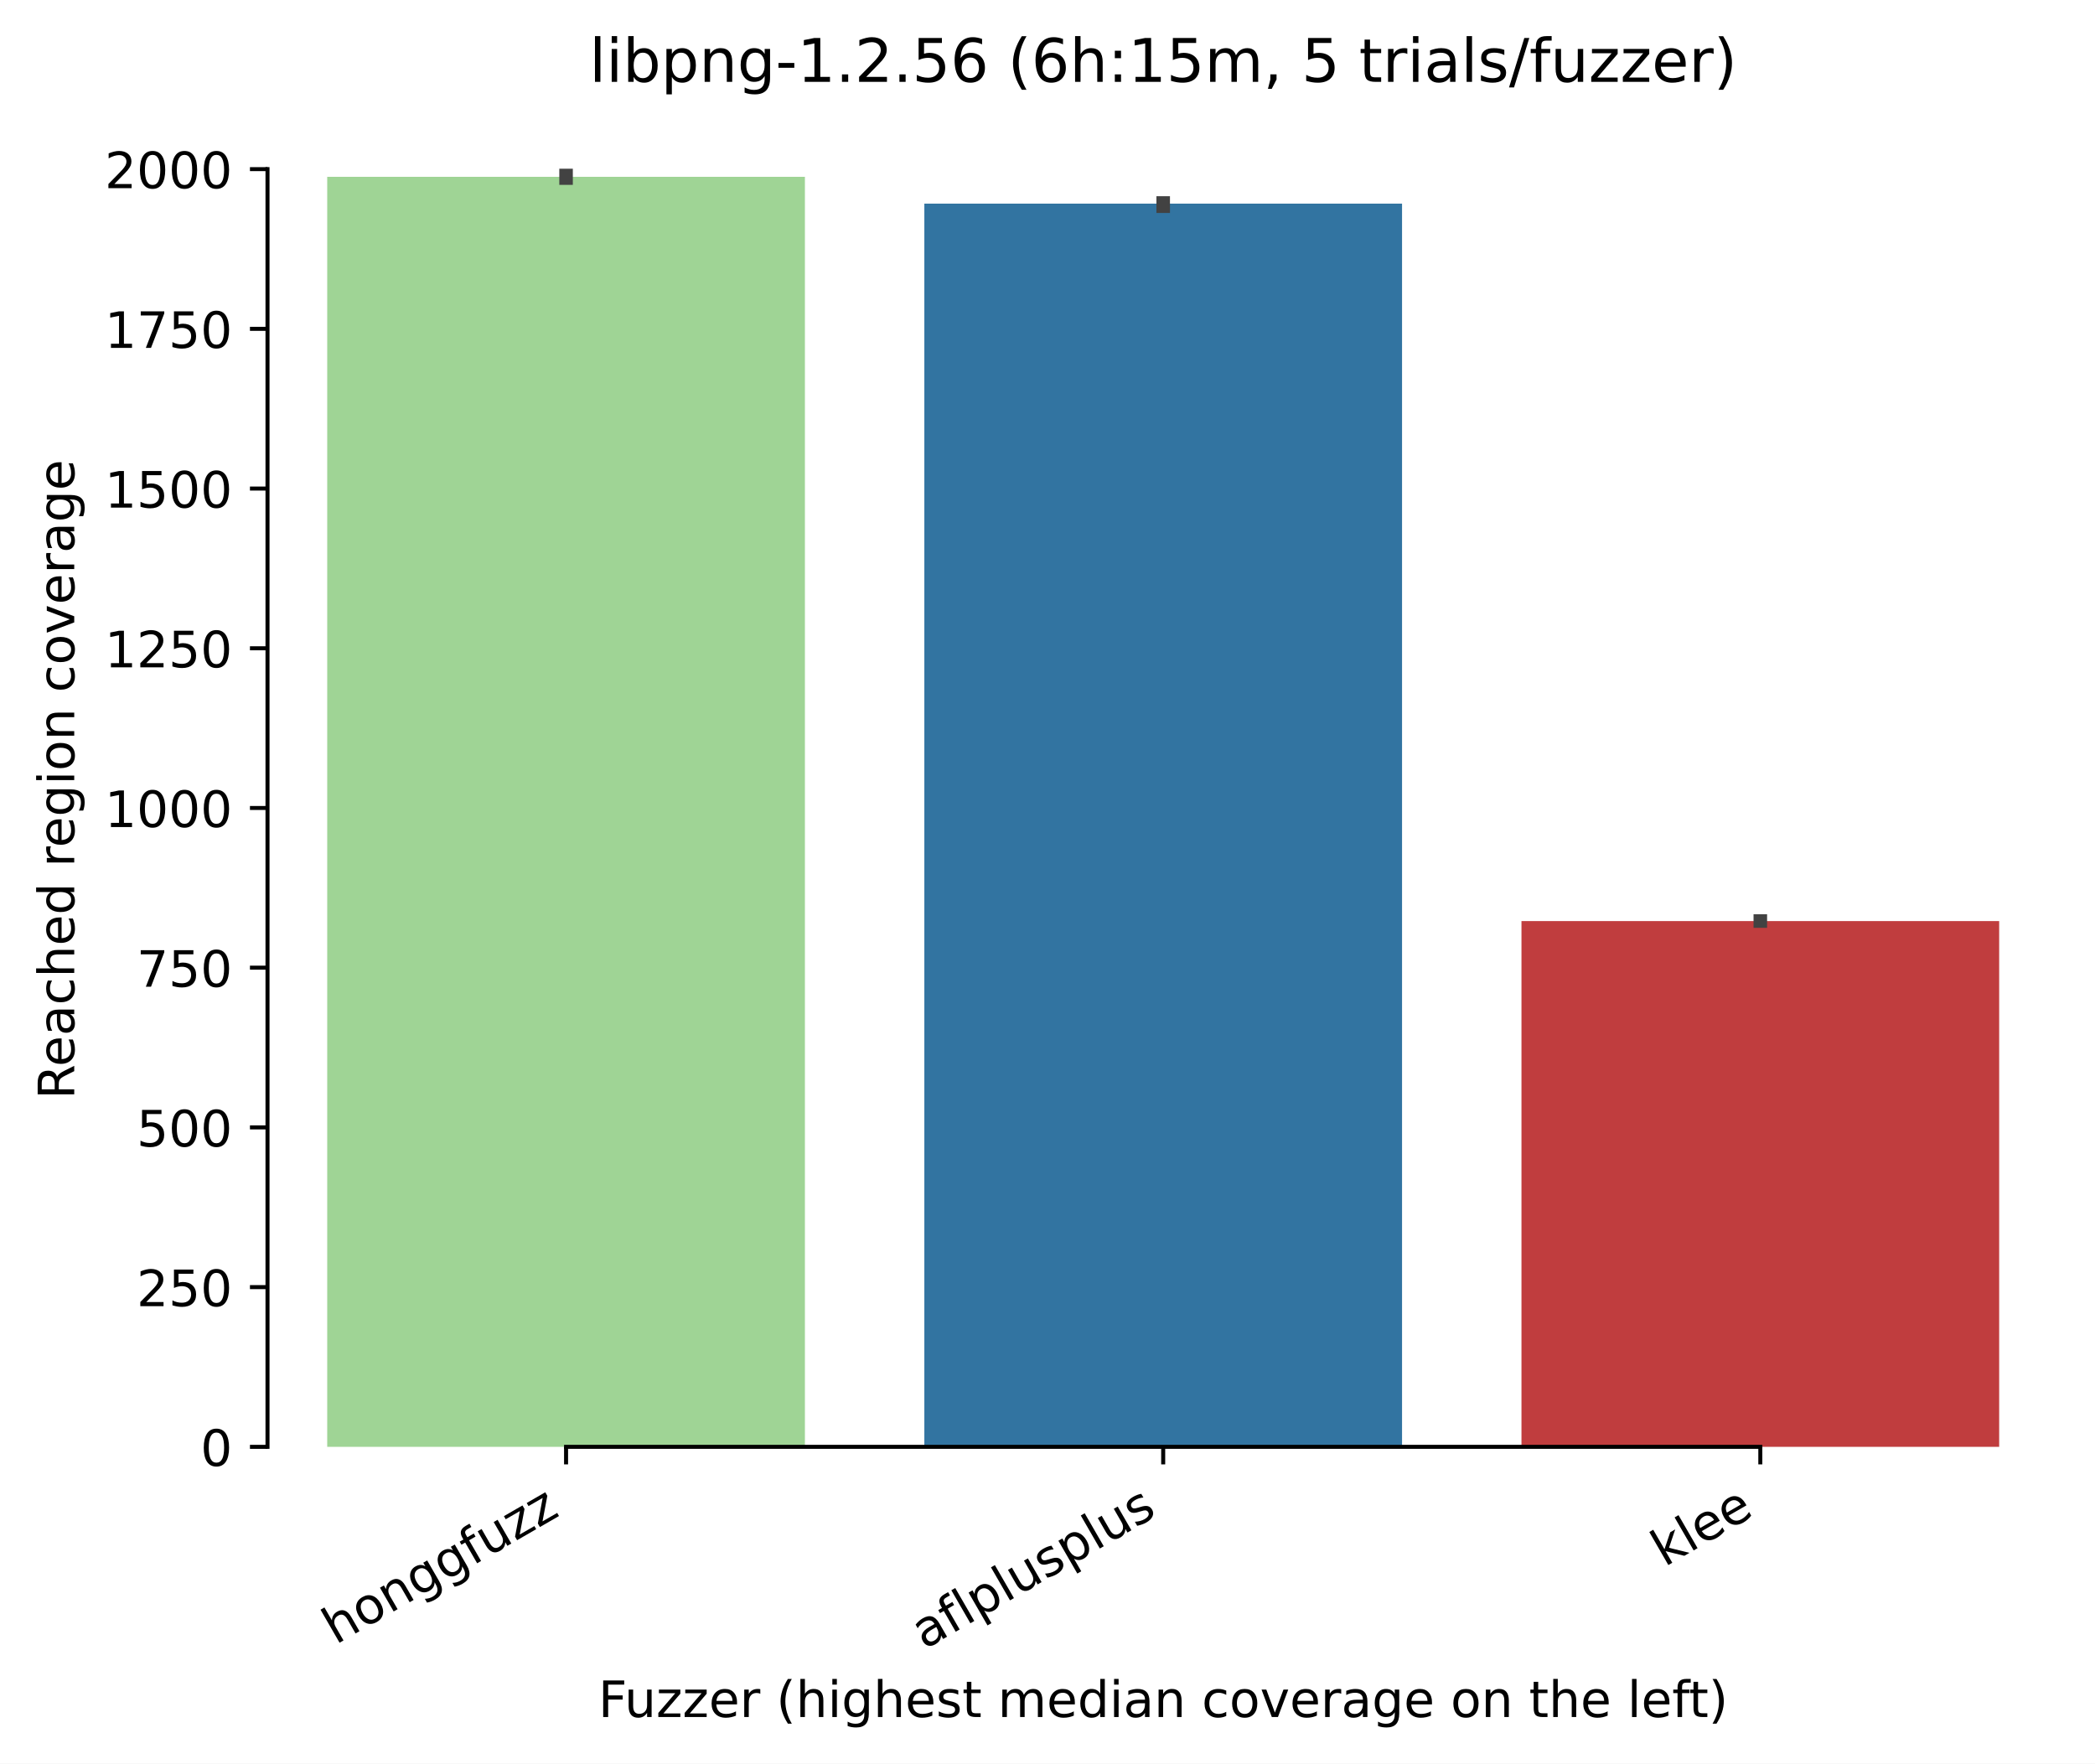
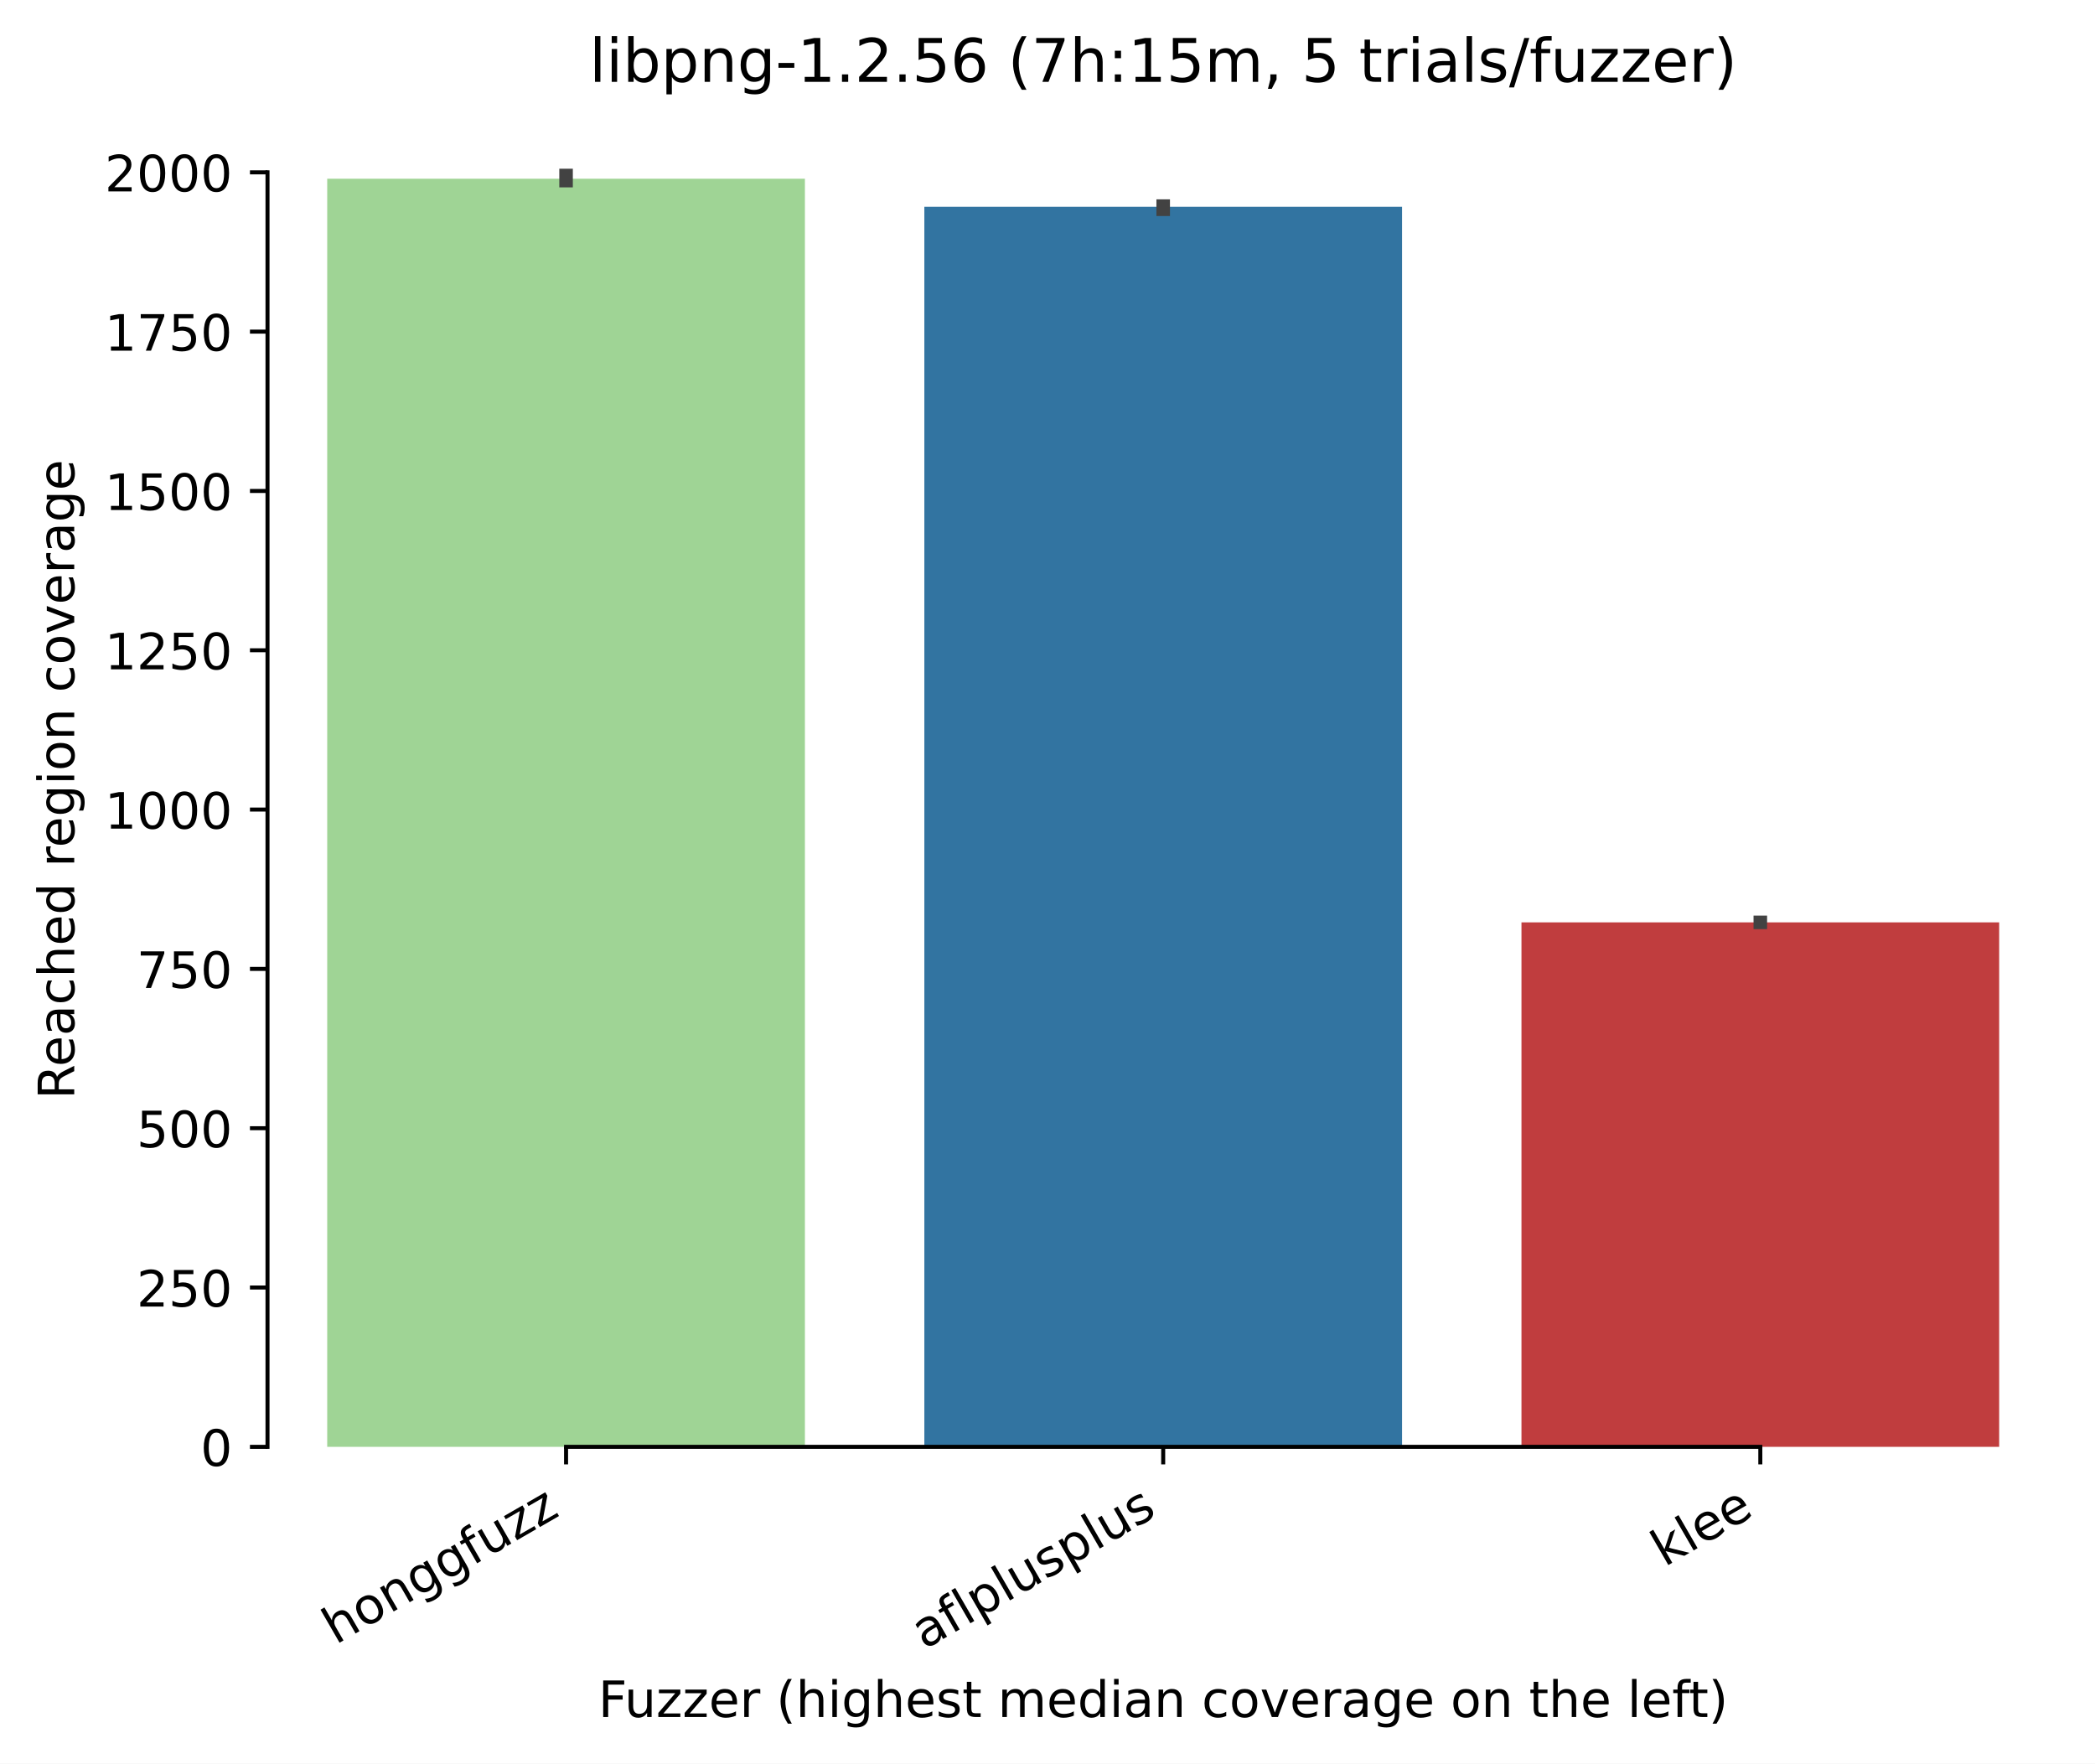
<svg xmlns="http://www.w3.org/2000/svg" xmlns:xlink="http://www.w3.org/1999/xlink" height="351.576pt" version="1.1" viewBox="0 0 417.648 351.576" width="417.648pt">
  <defs>
    <style type="text/css">*{stroke-linecap:butt;stroke-linejoin:round;}</style>
  </defs>
  <g id="figure_1">
    <g id="patch_1">
      <path d="M 0 351.576  L 417.648 351.576  L 417.648 0  L 0 0  z " style="fill:#ffffff;" />
    </g>
    <g id="axes_1">
      <g id="patch_2">
        <path d="M 53.328 288.43  L 410.448 288.43  L 410.448 22.318  L 53.328 22.318  z " style="fill:#ffffff;" />
      </g>
      <g id="patch_3">
-         <path clip-path="url(#p930dd247d9)" d="M 65.232 288.43  L 160.464 288.43  L 160.464 35.245  L 65.232 35.245  z " style="fill:#9fd495;" />
+         <path clip-path="url(#p643290156f)" d="M 65.232 288.43  L 160.464 288.43  L 160.464 35.625  L 65.232 35.625  z " style="fill:#9fd495;" />
      </g>
      <g id="patch_4">
-         <path clip-path="url(#p930dd247d9)" d="M 184.272 288.43  L 279.504 288.43  L 279.504 40.594  L 184.272 40.594  z " style="fill:#3274a1;" />
+         <path clip-path="url(#p643290156f)" d="M 184.272 288.43  L 279.504 288.43  L 279.504 41.215  L 184.272 41.215  z " style="fill:#3274a1;" />
      </g>
      <g id="patch_5">
-         <path clip-path="url(#p930dd247d9)" d="M 303.312 288.43  L 398.544 288.43  L 398.544 183.615  L 303.312 183.615  z " style="fill:#c03d3e;" />
+         <path clip-path="url(#p643290156f)" d="M 303.312 288.43  L 398.544 288.43  L 398.544 183.878  L 303.312 183.878  z " style="fill:#c03d3e;" />
      </g>
      <g id="matplotlib.axis_1">
        <g id="xtick_1">
          <g id="line2d_1">
            <defs>
-               <path d="M 0 0  L 0 3.5  " id="m246305838e" style="stroke:#000000;stroke-width:0.8;" />
+               <path d="M 0 0  L 0 3.5  " id="m3e3dea15a9" style="stroke:#000000;stroke-width:0.8;" />
            </defs>
            <g>
-               <use style="stroke:#000000;stroke-width:0.8;" x="112.848" xlink:href="#m246305838e" y="288.43" />
+               <use style="stroke:#000000;stroke-width:0.8;" x="112.848" xlink:href="#m3e3dea15a9" y="288.43" />
            </g>
          </g>
          <g id="text_1">
            <g transform="translate(66.90892 327.9332)rotate(-30)scale(0.1 -0.1)">
              <defs>
                <path d="M 54.891 33.016  L 54.891 0  L 45.906 0  L 45.906 32.719  Q 45.906 40.484 42.875 44.328  Q 39.844 48.188 33.797 48.188  Q 26.516 48.188 22.312 43.547  Q 18.109 38.922 18.109 30.906  L 18.109 0  L 9.078 0  L 9.078 75.984  L 18.109 75.984  L 18.109 46.188  Q 21.344 51.125 25.703 53.562  Q 30.078 56 35.797 56  Q 45.219 56 50.047 50.172  Q 54.891 44.344 54.891 33.016  z " id="DejaVuSans-104" />
                <path d="M 30.609 48.391  Q 23.391 48.391 19.188 42.75  Q 14.984 37.109 14.984 27.297  Q 14.984 17.484 19.156 11.844  Q 23.344 6.203 30.609 6.203  Q 37.797 6.203 41.984 11.859  Q 46.188 17.531 46.188 27.297  Q 46.188 37.016 41.984 42.703  Q 37.797 48.391 30.609 48.391  z M 30.609 56  Q 42.328 56 49.016 48.375  Q 55.719 40.766 55.719 27.297  Q 55.719 13.875 49.016 6.219  Q 42.328 -1.422 30.609 -1.422  Q 18.844 -1.422 12.172 6.219  Q 5.516 13.875 5.516 27.297  Q 5.516 40.766 12.172 48.375  Q 18.844 56 30.609 56  z " id="DejaVuSans-111" />
                <path d="M 54.891 33.016  L 54.891 0  L 45.906 0  L 45.906 32.719  Q 45.906 40.484 42.875 44.328  Q 39.844 48.188 33.797 48.188  Q 26.516 48.188 22.312 43.547  Q 18.109 38.922 18.109 30.906  L 18.109 0  L 9.078 0  L 9.078 54.688  L 18.109 54.688  L 18.109 46.188  Q 21.344 51.125 25.703 53.562  Q 30.078 56 35.797 56  Q 45.219 56 50.047 50.172  Q 54.891 44.344 54.891 33.016  z " id="DejaVuSans-110" />
                <path d="M 45.406 27.984  Q 45.406 37.75 41.375 43.109  Q 37.359 48.484 30.078 48.484  Q 22.859 48.484 18.828 43.109  Q 14.797 37.75 14.797 27.984  Q 14.797 18.266 18.828 12.891  Q 22.859 7.516 30.078 7.516  Q 37.359 7.516 41.375 12.891  Q 45.406 18.266 45.406 27.984  z M 54.391 6.781  Q 54.391 -7.172 48.188 -13.984  Q 42 -20.797 29.203 -20.797  Q 24.469 -20.797 20.266 -20.094  Q 16.062 -19.391 12.109 -17.922  L 12.109 -9.188  Q 16.062 -11.328 19.922 -12.344  Q 23.781 -13.375 27.781 -13.375  Q 36.625 -13.375 41.016 -8.766  Q 45.406 -4.156 45.406 5.172  L 45.406 9.625  Q 42.625 4.781 38.281 2.391  Q 33.938 0 27.875 0  Q 17.828 0 11.672 7.656  Q 5.516 15.328 5.516 27.984  Q 5.516 40.672 11.672 48.328  Q 17.828 56 27.875 56  Q 33.938 56 38.281 53.609  Q 42.625 51.219 45.406 46.391  L 45.406 54.688  L 54.391 54.688  z " id="DejaVuSans-103" />
                <path d="M 37.109 75.984  L 37.109 68.5  L 28.516 68.5  Q 23.688 68.5 21.797 66.547  Q 19.922 64.594 19.922 59.516  L 19.922 54.688  L 34.719 54.688  L 34.719 47.703  L 19.922 47.703  L 19.922 0  L 10.891 0  L 10.891 47.703  L 2.297 47.703  L 2.297 54.688  L 10.891 54.688  L 10.891 58.5  Q 10.891 67.625 15.141 71.797  Q 19.391 75.984 28.609 75.984  z " id="DejaVuSans-102" />
                <path d="M 8.5 21.578  L 8.5 54.688  L 17.484 54.688  L 17.484 21.922  Q 17.484 14.156 20.5 10.266  Q 23.531 6.391 29.594 6.391  Q 36.859 6.391 41.078 11.031  Q 45.312 15.672 45.312 23.688  L 45.312 54.688  L 54.297 54.688  L 54.297 0  L 45.312 0  L 45.312 8.406  Q 42.047 3.422 37.719 1  Q 33.406 -1.422 27.688 -1.422  Q 18.266 -1.422 13.375 4.438  Q 8.5 10.297 8.5 21.578  z M 31.109 56  z " id="DejaVuSans-117" />
                <path d="M 5.516 54.688  L 48.188 54.688  L 48.188 46.484  L 14.406 7.172  L 48.188 7.172  L 48.188 0  L 4.297 0  L 4.297 8.203  L 38.094 47.516  L 5.516 47.516  z " id="DejaVuSans-122" />
              </defs>
              <use xlink:href="#DejaVuSans-104" />
              <use x="63.379" xlink:href="#DejaVuSans-111" />
              <use x="124.561" xlink:href="#DejaVuSans-110" />
              <use x="187.939" xlink:href="#DejaVuSans-103" />
              <use x="251.416" xlink:href="#DejaVuSans-103" />
              <use x="314.893" xlink:href="#DejaVuSans-102" />
              <use x="350.098" xlink:href="#DejaVuSans-117" />
              <use x="413.477" xlink:href="#DejaVuSans-122" />
              <use x="465.967" xlink:href="#DejaVuSans-122" />
            </g>
          </g>
        </g>
        <g id="xtick_2">
          <g id="line2d_2">
            <g>
-               <use style="stroke:#000000;stroke-width:0.8;" x="231.888" xlink:href="#m246305838e" y="288.43" />
+               <use style="stroke:#000000;stroke-width:0.8;" x="231.888" xlink:href="#m3e3dea15a9" y="288.43" />
            </g>
          </g>
          <g id="text_2">
            <g transform="translate(184.2791 328.8973)rotate(-30)scale(0.1 -0.1)">
              <defs>
                <path d="M 34.281 27.484  Q 23.391 27.484 19.188 25  Q 14.984 22.516 14.984 16.5  Q 14.984 11.719 18.141 8.906  Q 21.297 6.109 26.703 6.109  Q 34.188 6.109 38.703 11.406  Q 43.219 16.703 43.219 25.484  L 43.219 27.484  z M 52.203 31.203  L 52.203 0  L 43.219 0  L 43.219 8.297  Q 40.141 3.328 35.547 0.953  Q 30.953 -1.422 24.312 -1.422  Q 15.922 -1.422 10.953 3.297  Q 6 8.016 6 15.922  Q 6 25.141 12.172 29.828  Q 18.359 34.516 30.609 34.516  L 43.219 34.516  L 43.219 35.406  Q 43.219 41.609 39.141 45  Q 35.062 48.391 27.688 48.391  Q 23 48.391 18.547 47.266  Q 14.109 46.141 10.016 43.891  L 10.016 52.203  Q 14.938 54.109 19.578 55.047  Q 24.219 56 28.609 56  Q 40.484 56 46.344 49.844  Q 52.203 43.703 52.203 31.203  z " id="DejaVuSans-97" />
                <path d="M 9.422 75.984  L 18.406 75.984  L 18.406 0  L 9.422 0  z " id="DejaVuSans-108" />
                <path d="M 18.109 8.203  L 18.109 -20.797  L 9.078 -20.797  L 9.078 54.688  L 18.109 54.688  L 18.109 46.391  Q 20.953 51.266 25.266 53.625  Q 29.594 56 35.594 56  Q 45.562 56 51.781 48.094  Q 58.016 40.188 58.016 27.297  Q 58.016 14.406 51.781 6.484  Q 45.562 -1.422 35.594 -1.422  Q 29.594 -1.422 25.266 0.953  Q 20.953 3.328 18.109 8.203  z M 48.688 27.297  Q 48.688 37.203 44.609 42.844  Q 40.531 48.484 33.406 48.484  Q 26.266 48.484 22.188 42.844  Q 18.109 37.203 18.109 27.297  Q 18.109 17.391 22.188 11.75  Q 26.266 6.109 33.406 6.109  Q 40.531 6.109 44.609 11.75  Q 48.688 17.391 48.688 27.297  z " id="DejaVuSans-112" />
                <path d="M 44.281 53.078  L 44.281 44.578  Q 40.484 46.531 36.375 47.5  Q 32.281 48.484 27.875 48.484  Q 21.188 48.484 17.844 46.438  Q 14.5 44.391 14.5 40.281  Q 14.5 37.156 16.891 35.375  Q 19.281 33.594 26.516 31.984  L 29.594 31.297  Q 39.156 29.25 43.188 25.516  Q 47.219 21.781 47.219 15.094  Q 47.219 7.469 41.188 3.016  Q 35.156 -1.422 24.609 -1.422  Q 20.219 -1.422 15.453 -0.562  Q 10.688 0.297 5.422 2  L 5.422 11.281  Q 10.406 8.688 15.234 7.391  Q 20.062 6.109 24.812 6.109  Q 31.156 6.109 34.562 8.281  Q 37.984 10.453 37.984 14.406  Q 37.984 18.062 35.516 20.016  Q 33.062 21.969 24.703 23.781  L 21.578 24.516  Q 13.234 26.266 9.516 29.906  Q 5.812 33.547 5.812 39.891  Q 5.812 47.609 11.281 51.797  Q 16.75 56 26.812 56  Q 31.781 56 36.172 55.266  Q 40.578 54.547 44.281 53.078  z " id="DejaVuSans-115" />
              </defs>
              <use xlink:href="#DejaVuSans-97" />
              <use x="61.279" xlink:href="#DejaVuSans-102" />
              <use x="96.484" xlink:href="#DejaVuSans-108" />
              <use x="124.268" xlink:href="#DejaVuSans-112" />
              <use x="187.744" xlink:href="#DejaVuSans-108" />
              <use x="215.527" xlink:href="#DejaVuSans-117" />
              <use x="278.906" xlink:href="#DejaVuSans-115" />
              <use x="331.006" xlink:href="#DejaVuSans-112" />
              <use x="394.482" xlink:href="#DejaVuSans-108" />
              <use x="422.266" xlink:href="#DejaVuSans-117" />
              <use x="485.645" xlink:href="#DejaVuSans-115" />
            </g>
          </g>
        </g>
        <g id="xtick_3">
          <g id="line2d_3">
            <g>
-               <use style="stroke:#000000;stroke-width:0.8;" x="350.928" xlink:href="#m246305838e" y="288.43" />
+               <use style="stroke:#000000;stroke-width:0.8;" x="350.928" xlink:href="#m3e3dea15a9" y="288.43" />
            </g>
          </g>
          <g id="text_3">
            <g transform="translate(331.81 312.4481)rotate(-30)scale(0.1 -0.1)">
              <defs>
                <path d="M 9.078 75.984  L 18.109 75.984  L 18.109 31.109  L 44.922 54.688  L 56.391 54.688  L 27.391 29.109  L 57.625 0  L 45.906 0  L 18.109 26.703  L 18.109 0  L 9.078 0  z " id="DejaVuSans-107" />
                <path d="M 56.203 29.594  L 56.203 25.203  L 14.891 25.203  Q 15.484 15.922 20.484 11.062  Q 25.484 6.203 34.422 6.203  Q 39.594 6.203 44.453 7.469  Q 49.312 8.734 54.109 11.281  L 54.109 2.781  Q 49.266 0.734 44.188 -0.344  Q 39.109 -1.422 33.891 -1.422  Q 20.797 -1.422 13.156 6.188  Q 5.516 13.812 5.516 26.812  Q 5.516 40.234 12.766 48.109  Q 20.016 56 32.328 56  Q 43.359 56 49.781 48.891  Q 56.203 41.797 56.203 29.594  z M 47.219 32.234  Q 47.125 39.594 43.094 43.984  Q 39.062 48.391 32.422 48.391  Q 24.906 48.391 20.391 44.141  Q 15.875 39.891 15.188 32.172  z " id="DejaVuSans-101" />
              </defs>
              <use xlink:href="#DejaVuSans-107" />
              <use x="57.91" xlink:href="#DejaVuSans-108" />
              <use x="85.693" xlink:href="#DejaVuSans-101" />
              <use x="147.217" xlink:href="#DejaVuSans-101" />
            </g>
          </g>
        </g>
        <g id="text_4">
          <g transform="translate(119.2702 342.2968)scale(0.1 -0.1)">
            <defs>
              <path d="M 9.812 72.906  L 51.703 72.906  L 51.703 64.594  L 19.672 64.594  L 19.672 43.109  L 48.578 43.109  L 48.578 34.812  L 19.672 34.812  L 19.672 0  L 9.812 0  z " id="DejaVuSans-70" />
              <path d="M 41.109 46.297  Q 39.594 47.172 37.812 47.578  Q 36.031 48 33.891 48  Q 26.266 48 22.188 43.047  Q 18.109 38.094 18.109 28.812  L 18.109 0  L 9.078 0  L 9.078 54.688  L 18.109 54.688  L 18.109 46.188  Q 20.953 51.172 25.484 53.578  Q 30.031 56 36.531 56  Q 37.453 56 38.578 55.875  Q 39.703 55.766 41.062 55.516  z " id="DejaVuSans-114" />
              <path id="DejaVuSans-32" />
              <path d="M 31 75.875  Q 24.469 64.656 21.281 53.656  Q 18.109 42.672 18.109 31.391  Q 18.109 20.125 21.312 9.062  Q 24.516 -2 31 -13.188  L 23.188 -13.188  Q 15.875 -1.703 12.234 9.375  Q 8.594 20.453 8.594 31.391  Q 8.594 42.281 12.203 53.312  Q 15.828 64.359 23.188 75.875  z " id="DejaVuSans-40" />
              <path d="M 9.422 54.688  L 18.406 54.688  L 18.406 0  L 9.422 0  z M 9.422 75.984  L 18.406 75.984  L 18.406 64.594  L 9.422 64.594  z " id="DejaVuSans-105" />
              <path d="M 18.312 70.219  L 18.312 54.688  L 36.812 54.688  L 36.812 47.703  L 18.312 47.703  L 18.312 18.016  Q 18.312 11.328 20.141 9.422  Q 21.969 7.516 27.594 7.516  L 36.812 7.516  L 36.812 0  L 27.594 0  Q 17.188 0 13.234 3.875  Q 9.281 7.766 9.281 18.016  L 9.281 47.703  L 2.688 47.703  L 2.688 54.688  L 9.281 54.688  L 9.281 70.219  z " id="DejaVuSans-116" />
              <path d="M 52 44.188  Q 55.375 50.25 60.062 53.125  Q 64.75 56 71.094 56  Q 79.641 56 84.281 50.016  Q 88.922 44.047 88.922 33.016  L 88.922 0  L 79.891 0  L 79.891 32.719  Q 79.891 40.578 77.094 44.375  Q 74.312 48.188 68.609 48.188  Q 61.625 48.188 57.562 43.547  Q 53.516 38.922 53.516 30.906  L 53.516 0  L 44.484 0  L 44.484 32.719  Q 44.484 40.625 41.703 44.406  Q 38.922 48.188 33.109 48.188  Q 26.219 48.188 22.156 43.531  Q 18.109 38.875 18.109 30.906  L 18.109 0  L 9.078 0  L 9.078 54.688  L 18.109 54.688  L 18.109 46.188  Q 21.188 51.219 25.484 53.609  Q 29.781 56 35.688 56  Q 41.656 56 45.828 52.969  Q 50 49.953 52 44.188  z " id="DejaVuSans-109" />
              <path d="M 45.406 46.391  L 45.406 75.984  L 54.391 75.984  L 54.391 0  L 45.406 0  L 45.406 8.203  Q 42.578 3.328 38.25 0.953  Q 33.938 -1.422 27.875 -1.422  Q 17.969 -1.422 11.734 6.484  Q 5.516 14.406 5.516 27.297  Q 5.516 40.188 11.734 48.094  Q 17.969 56 27.875 56  Q 33.938 56 38.25 53.625  Q 42.578 51.266 45.406 46.391  z M 14.797 27.297  Q 14.797 17.391 18.875 11.75  Q 22.953 6.109 30.078 6.109  Q 37.203 6.109 41.297 11.75  Q 45.406 17.391 45.406 27.297  Q 45.406 37.203 41.297 42.844  Q 37.203 48.484 30.078 48.484  Q 22.953 48.484 18.875 42.844  Q 14.797 37.203 14.797 27.297  z " id="DejaVuSans-100" />
              <path d="M 48.781 52.594  L 48.781 44.188  Q 44.969 46.297 41.141 47.344  Q 37.312 48.391 33.406 48.391  Q 24.656 48.391 19.812 42.844  Q 14.984 37.312 14.984 27.297  Q 14.984 17.281 19.812 11.734  Q 24.656 6.203 33.406 6.203  Q 37.312 6.203 41.141 7.25  Q 44.969 8.297 48.781 10.406  L 48.781 2.094  Q 45.016 0.344 40.984 -0.531  Q 36.969 -1.422 32.422 -1.422  Q 20.062 -1.422 12.781 6.344  Q 5.516 14.109 5.516 27.297  Q 5.516 40.672 12.859 48.328  Q 20.219 56 33.016 56  Q 37.156 56 41.109 55.141  Q 45.062 54.297 48.781 52.594  z " id="DejaVuSans-99" />
              <path d="M 2.984 54.688  L 12.5 54.688  L 29.594 8.797  L 46.688 54.688  L 56.203 54.688  L 35.688 0  L 23.484 0  z " id="DejaVuSans-118" />
              <path d="M 8.016 75.875  L 15.828 75.875  Q 23.141 64.359 26.781 53.312  Q 30.422 42.281 30.422 31.391  Q 30.422 20.453 26.781 9.375  Q 23.141 -1.703 15.828 -13.188  L 8.016 -13.188  Q 14.5 -2 17.703 9.062  Q 20.906 20.125 20.906 31.391  Q 20.906 42.672 17.703 53.656  Q 14.5 64.656 8.016 75.875  z " id="DejaVuSans-41" />
            </defs>
            <use xlink:href="#DejaVuSans-70" />
            <use x="52.02" xlink:href="#DejaVuSans-117" />
            <use x="115.398" xlink:href="#DejaVuSans-122" />
            <use x="167.889" xlink:href="#DejaVuSans-122" />
            <use x="220.379" xlink:href="#DejaVuSans-101" />
            <use x="281.902" xlink:href="#DejaVuSans-114" />
            <use x="323.016" xlink:href="#DejaVuSans-32" />
            <use x="354.803" xlink:href="#DejaVuSans-40" />
            <use x="393.816" xlink:href="#DejaVuSans-104" />
            <use x="457.195" xlink:href="#DejaVuSans-105" />
            <use x="484.979" xlink:href="#DejaVuSans-103" />
            <use x="548.455" xlink:href="#DejaVuSans-104" />
            <use x="611.834" xlink:href="#DejaVuSans-101" />
            <use x="673.357" xlink:href="#DejaVuSans-115" />
            <use x="725.457" xlink:href="#DejaVuSans-116" />
            <use x="764.666" xlink:href="#DejaVuSans-32" />
            <use x="796.453" xlink:href="#DejaVuSans-109" />
            <use x="893.865" xlink:href="#DejaVuSans-101" />
            <use x="955.389" xlink:href="#DejaVuSans-100" />
            <use x="1018.865" xlink:href="#DejaVuSans-105" />
            <use x="1046.648" xlink:href="#DejaVuSans-97" />
            <use x="1107.928" xlink:href="#DejaVuSans-110" />
            <use x="1171.307" xlink:href="#DejaVuSans-32" />
            <use x="1203.094" xlink:href="#DejaVuSans-99" />
            <use x="1258.074" xlink:href="#DejaVuSans-111" />
            <use x="1319.256" xlink:href="#DejaVuSans-118" />
            <use x="1378.436" xlink:href="#DejaVuSans-101" />
            <use x="1439.959" xlink:href="#DejaVuSans-114" />
            <use x="1481.072" xlink:href="#DejaVuSans-97" />
            <use x="1542.352" xlink:href="#DejaVuSans-103" />
            <use x="1605.828" xlink:href="#DejaVuSans-101" />
            <use x="1667.352" xlink:href="#DejaVuSans-32" />
            <use x="1699.139" xlink:href="#DejaVuSans-111" />
            <use x="1760.32" xlink:href="#DejaVuSans-110" />
            <use x="1823.699" xlink:href="#DejaVuSans-32" />
            <use x="1855.486" xlink:href="#DejaVuSans-116" />
            <use x="1894.695" xlink:href="#DejaVuSans-104" />
            <use x="1958.074" xlink:href="#DejaVuSans-101" />
            <use x="2019.598" xlink:href="#DejaVuSans-32" />
            <use x="2051.385" xlink:href="#DejaVuSans-108" />
            <use x="2079.168" xlink:href="#DejaVuSans-101" />
            <use x="2140.691" xlink:href="#DejaVuSans-102" />
            <use x="2174.146" xlink:href="#DejaVuSans-116" />
            <use x="2213.355" xlink:href="#DejaVuSans-41" />
          </g>
        </g>
      </g>
      <g id="matplotlib.axis_2">
        <g id="ytick_1">
          <g id="line2d_4">
            <defs>
-               <path d="M 0 0  L -3.5 0  " id="m5f68536d81" style="stroke:#000000;stroke-width:0.8;" />
+               <path d="M 0 0  L -3.5 0  " id="mde27f203d8" style="stroke:#000000;stroke-width:0.8;" />
            </defs>
            <g>
-               <use style="stroke:#000000;stroke-width:0.8;" x="53.328" xlink:href="#m5f68536d81" y="288.43" />
+               <use style="stroke:#000000;stroke-width:0.8;" x="53.328" xlink:href="#mde27f203d8" y="288.43" />
            </g>
          </g>
          <g id="text_5">
            <g transform="translate(39.96563 292.2293)scale(0.1 -0.1)">
              <defs>
                <path d="M 31.781 66.406  Q 24.172 66.406 20.328 58.906  Q 16.5 51.422 16.5 36.375  Q 16.5 21.391 20.328 13.891  Q 24.172 6.391 31.781 6.391  Q 39.453 6.391 43.281 13.891  Q 47.125 21.391 47.125 36.375  Q 47.125 51.422 43.281 58.906  Q 39.453 66.406 31.781 66.406  z M 31.781 74.219  Q 44.047 74.219 50.516 64.516  Q 56.984 54.828 56.984 36.375  Q 56.984 17.969 50.516 8.266  Q 44.047 -1.422 31.781 -1.422  Q 19.531 -1.422 13.062 8.266  Q 6.594 17.969 6.594 36.375  Q 6.594 54.828 13.062 64.516  Q 19.531 74.219 31.781 74.219  z " id="DejaVuSans-48" />
              </defs>
              <use xlink:href="#DejaVuSans-48" />
            </g>
          </g>
        </g>
        <g id="ytick_2">
          <g id="line2d_5">
            <g>
-               <use style="stroke:#000000;stroke-width:0.8;" x="53.328" xlink:href="#m5f68536d81" y="256.591" />
+               <use style="stroke:#000000;stroke-width:0.8;" x="53.328" xlink:href="#mde27f203d8" y="256.671" />
            </g>
          </g>
          <g id="text_6">
-             <g transform="translate(27.24063 260.3901)scale(0.1 -0.1)">
+             <g transform="translate(27.24063 260.4699)scale(0.1 -0.1)">
              <defs>
                <path d="M 19.188 8.297  L 53.609 8.297  L 53.609 0  L 7.328 0  L 7.328 8.297  Q 12.938 14.109 22.625 23.891  Q 32.328 33.688 34.812 36.531  Q 39.547 41.844 41.422 45.531  Q 43.312 49.219 43.312 52.781  Q 43.312 58.594 39.234 62.25  Q 35.156 65.922 28.609 65.922  Q 23.969 65.922 18.812 64.312  Q 13.672 62.703 7.812 59.422  L 7.812 69.391  Q 13.766 71.781 18.938 73  Q 24.125 74.219 28.422 74.219  Q 39.75 74.219 46.484 68.547  Q 53.219 62.891 53.219 53.422  Q 53.219 48.922 51.531 44.891  Q 49.859 40.875 45.406 35.406  Q 44.188 33.984 37.641 27.219  Q 31.109 20.453 19.188 8.297  z " id="DejaVuSans-50" />
                <path d="M 10.797 72.906  L 49.516 72.906  L 49.516 64.594  L 19.828 64.594  L 19.828 46.734  Q 21.969 47.469 24.109 47.828  Q 26.266 48.188 28.422 48.188  Q 40.625 48.188 47.75 41.5  Q 54.891 34.812 54.891 23.391  Q 54.891 11.625 47.562 5.094  Q 40.234 -1.422 26.906 -1.422  Q 22.312 -1.422 17.547 -0.641  Q 12.797 0.141 7.719 1.703  L 7.719 11.625  Q 12.109 9.234 16.797 8.062  Q 21.484 6.891 26.703 6.891  Q 35.156 6.891 40.078 11.328  Q 45.016 15.766 45.016 23.391  Q 45.016 31 40.078 35.438  Q 35.156 39.891 26.703 39.891  Q 22.75 39.891 18.812 39.016  Q 14.891 38.141 10.797 36.281  z " id="DejaVuSans-53" />
              </defs>
              <use xlink:href="#DejaVuSans-50" />
              <use x="63.623" xlink:href="#DejaVuSans-53" />
              <use x="127.246" xlink:href="#DejaVuSans-48" />
            </g>
          </g>
        </g>
        <g id="ytick_3">
          <g id="line2d_6">
            <g>
-               <use style="stroke:#000000;stroke-width:0.8;" x="53.328" xlink:href="#m5f68536d81" y="224.752" />
+               <use style="stroke:#000000;stroke-width:0.8;" x="53.328" xlink:href="#mde27f203d8" y="224.911" />
            </g>
          </g>
          <g id="text_7">
-             <g transform="translate(27.24063 228.551)scale(0.1 -0.1)">
+             <g transform="translate(27.24063 228.7105)scale(0.1 -0.1)">
              <use xlink:href="#DejaVuSans-53" />
              <use x="63.623" xlink:href="#DejaVuSans-48" />
              <use x="127.246" xlink:href="#DejaVuSans-48" />
            </g>
          </g>
        </g>
        <g id="ytick_4">
          <g id="line2d_7">
            <g>
-               <use style="stroke:#000000;stroke-width:0.8;" x="53.328" xlink:href="#m5f68536d81" y="192.913" />
+               <use style="stroke:#000000;stroke-width:0.8;" x="53.328" xlink:href="#mde27f203d8" y="193.152" />
            </g>
          </g>
          <g id="text_8">
-             <g transform="translate(27.24063 196.7118)scale(0.1 -0.1)">
+             <g transform="translate(27.24063 196.9511)scale(0.1 -0.1)">
              <defs>
                <path d="M 8.203 72.906  L 55.078 72.906  L 55.078 68.703  L 28.609 0  L 18.312 0  L 43.219 64.594  L 8.203 64.594  z " id="DejaVuSans-55" />
              </defs>
              <use xlink:href="#DejaVuSans-55" />
              <use x="63.623" xlink:href="#DejaVuSans-53" />
              <use x="127.246" xlink:href="#DejaVuSans-48" />
            </g>
          </g>
        </g>
        <g id="ytick_5">
          <g id="line2d_8">
            <g>
-               <use style="stroke:#000000;stroke-width:0.8;" x="53.328" xlink:href="#m5f68536d81" y="161.073" />
+               <use style="stroke:#000000;stroke-width:0.8;" x="53.328" xlink:href="#mde27f203d8" y="161.393" />
            </g>
          </g>
          <g id="text_9">
-             <g transform="translate(20.87813 164.8726)scale(0.1 -0.1)">
+             <g transform="translate(20.87813 165.1918)scale(0.1 -0.1)">
              <defs>
                <path d="M 12.406 8.297  L 28.516 8.297  L 28.516 63.922  L 10.984 60.406  L 10.984 69.391  L 28.422 72.906  L 38.281 72.906  L 38.281 8.297  L 54.391 8.297  L 54.391 0  L 12.406 0  z " id="DejaVuSans-49" />
              </defs>
              <use xlink:href="#DejaVuSans-49" />
              <use x="63.623" xlink:href="#DejaVuSans-48" />
              <use x="127.246" xlink:href="#DejaVuSans-48" />
              <use x="190.869" xlink:href="#DejaVuSans-48" />
            </g>
          </g>
        </g>
        <g id="ytick_6">
          <g id="line2d_9">
            <g>
-               <use style="stroke:#000000;stroke-width:0.8;" x="53.328" xlink:href="#m5f68536d81" y="129.234" />
+               <use style="stroke:#000000;stroke-width:0.8;" x="53.328" xlink:href="#mde27f203d8" y="129.633" />
            </g>
          </g>
          <g id="text_10">
-             <g transform="translate(20.87813 133.0334)scale(0.1 -0.1)">
+             <g transform="translate(20.87813 133.4324)scale(0.1 -0.1)">
              <use xlink:href="#DejaVuSans-49" />
              <use x="63.623" xlink:href="#DejaVuSans-50" />
              <use x="127.246" xlink:href="#DejaVuSans-53" />
              <use x="190.869" xlink:href="#DejaVuSans-48" />
            </g>
          </g>
        </g>
        <g id="ytick_7">
          <g id="line2d_10">
            <g>
-               <use style="stroke:#000000;stroke-width:0.8;" x="53.328" xlink:href="#m5f68536d81" y="97.395" />
+               <use style="stroke:#000000;stroke-width:0.8;" x="53.328" xlink:href="#mde27f203d8" y="97.874" />
            </g>
          </g>
          <g id="text_11">
-             <g transform="translate(20.87813 101.1942)scale(0.1 -0.1)">
+             <g transform="translate(20.87813 101.673)scale(0.1 -0.1)">
              <use xlink:href="#DejaVuSans-49" />
              <use x="63.623" xlink:href="#DejaVuSans-53" />
              <use x="127.246" xlink:href="#DejaVuSans-48" />
              <use x="190.869" xlink:href="#DejaVuSans-48" />
            </g>
          </g>
        </g>
        <g id="ytick_8">
          <g id="line2d_11">
            <g>
-               <use style="stroke:#000000;stroke-width:0.8;" x="53.328" xlink:href="#m5f68536d81" y="65.556" />
+               <use style="stroke:#000000;stroke-width:0.8;" x="53.328" xlink:href="#mde27f203d8" y="66.114" />
            </g>
          </g>
          <g id="text_12">
-             <g transform="translate(20.87813 69.35497)scale(0.1 -0.1)">
+             <g transform="translate(20.87813 69.91355)scale(0.1 -0.1)">
              <use xlink:href="#DejaVuSans-49" />
              <use x="63.623" xlink:href="#DejaVuSans-55" />
              <use x="127.246" xlink:href="#DejaVuSans-53" />
              <use x="190.869" xlink:href="#DejaVuSans-48" />
            </g>
          </g>
        </g>
        <g id="ytick_9">
          <g id="line2d_12">
            <g>
-               <use style="stroke:#000000;stroke-width:0.8;" x="53.328" xlink:href="#m5f68536d81" y="33.717" />
+               <use style="stroke:#000000;stroke-width:0.8;" x="53.328" xlink:href="#mde27f203d8" y="34.355" />
            </g>
          </g>
          <g id="text_13">
-             <g transform="translate(20.87813 37.51578)scale(0.1 -0.1)">
+             <g transform="translate(20.87813 38.15416)scale(0.1 -0.1)">
              <use xlink:href="#DejaVuSans-50" />
              <use x="63.623" xlink:href="#DejaVuSans-48" />
              <use x="127.246" xlink:href="#DejaVuSans-48" />
              <use x="190.869" xlink:href="#DejaVuSans-48" />
            </g>
          </g>
        </g>
        <g id="text_14">
          <g transform="translate(14.79844 219.1366)rotate(-90)scale(0.1 -0.1)">
            <defs>
              <path d="M 44.391 34.188  Q 47.562 33.109 50.562 29.594  Q 53.562 26.078 56.594 19.922  L 66.609 0  L 56 0  L 46.688 18.703  Q 43.062 26.031 39.672 28.422  Q 36.281 30.812 30.422 30.812  L 19.672 30.812  L 19.672 0  L 9.812 0  L 9.812 72.906  L 32.078 72.906  Q 44.578 72.906 50.734 67.672  Q 56.891 62.453 56.891 51.906  Q 56.891 45.016 53.688 40.469  Q 50.484 35.938 44.391 34.188  z M 19.672 64.797  L 19.672 38.922  L 32.078 38.922  Q 39.203 38.922 42.844 42.219  Q 46.484 45.516 46.484 51.906  Q 46.484 58.297 42.844 61.547  Q 39.203 64.797 32.078 64.797  z " id="DejaVuSans-82" />
            </defs>
            <use xlink:href="#DejaVuSans-82" />
            <use x="64.982" xlink:href="#DejaVuSans-101" />
            <use x="126.506" xlink:href="#DejaVuSans-97" />
            <use x="187.785" xlink:href="#DejaVuSans-99" />
            <use x="242.766" xlink:href="#DejaVuSans-104" />
            <use x="306.145" xlink:href="#DejaVuSans-101" />
            <use x="367.668" xlink:href="#DejaVuSans-100" />
            <use x="431.145" xlink:href="#DejaVuSans-32" />
            <use x="462.932" xlink:href="#DejaVuSans-114" />
            <use x="501.795" xlink:href="#DejaVuSans-101" />
            <use x="563.318" xlink:href="#DejaVuSans-103" />
            <use x="626.795" xlink:href="#DejaVuSans-105" />
            <use x="654.578" xlink:href="#DejaVuSans-111" />
            <use x="715.76" xlink:href="#DejaVuSans-110" />
            <use x="779.139" xlink:href="#DejaVuSans-32" />
            <use x="810.926" xlink:href="#DejaVuSans-99" />
            <use x="865.906" xlink:href="#DejaVuSans-111" />
            <use x="927.088" xlink:href="#DejaVuSans-118" />
            <use x="986.268" xlink:href="#DejaVuSans-101" />
            <use x="1047.791" xlink:href="#DejaVuSans-114" />
            <use x="1088.904" xlink:href="#DejaVuSans-97" />
            <use x="1150.184" xlink:href="#DejaVuSans-103" />
            <use x="1213.66" xlink:href="#DejaVuSans-101" />
          </g>
        </g>
      </g>
      <g id="line2d_13">
-         <path clip-path="url(#p930dd247d9)" d="M 112.848 35.5  L 112.848 34.99  " style="fill:none;stroke:#424242;stroke-linecap:square;stroke-width:2.7;" />
+         <path clip-path="url(#p643290156f)" d="M 112.848 36.006  L 112.848 34.99  " style="fill:none;stroke:#424242;stroke-linecap:square;stroke-width:2.7;" />
      </g>
      <g id="line2d_14">
-         <path clip-path="url(#p930dd247d9)" d="M 231.888 41.103  L 231.888 40.466  " style="fill:none;stroke:#424242;stroke-linecap:square;stroke-width:2.7;" />
+         <path clip-path="url(#p643290156f)" d="M 231.888 41.723  L 231.888 41.088  " style="fill:none;stroke:#424242;stroke-linecap:square;stroke-width:2.7;" />
      </g>
      <g id="line2d_15">
-         <path clip-path="url(#p930dd247d9)" d="M 350.928 183.615  L 350.928 183.615  " style="fill:none;stroke:#424242;stroke-linecap:square;stroke-width:2.7;" />
+         <path clip-path="url(#p643290156f)" d="M 350.928 183.878  L 350.928 183.878  " style="fill:none;stroke:#424242;stroke-linecap:square;stroke-width:2.7;" />
      </g>
      <g id="patch_6">
-         <path d="M 53.328 288.43  L 53.328 33.717  " style="fill:none;stroke:#000000;stroke-linecap:square;stroke-linejoin:miter;stroke-width:0.8;" />
+         <path d="M 53.328 288.43  L 53.328 34.355  " style="fill:none;stroke:#000000;stroke-linecap:square;stroke-linejoin:miter;stroke-width:0.8;" />
      </g>
      <g id="patch_7">
        <path d="M 112.848 288.43  L 350.928 288.43  " style="fill:none;stroke:#000000;stroke-linecap:square;stroke-linejoin:miter;stroke-width:0.8;" />
      </g>
      <g id="text_15">
        <g transform="translate(117.4813 16.31812)scale(0.12 -0.12)">
          <defs>
            <path d="M 48.688 27.297  Q 48.688 37.203 44.609 42.844  Q 40.531 48.484 33.406 48.484  Q 26.266 48.484 22.188 42.844  Q 18.109 37.203 18.109 27.297  Q 18.109 17.391 22.188 11.75  Q 26.266 6.109 33.406 6.109  Q 40.531 6.109 44.609 11.75  Q 48.688 17.391 48.688 27.297  z M 18.109 46.391  Q 20.953 51.266 25.266 53.625  Q 29.594 56 35.594 56  Q 45.562 56 51.781 48.094  Q 58.016 40.188 58.016 27.297  Q 58.016 14.406 51.781 6.484  Q 45.562 -1.422 35.594 -1.422  Q 29.594 -1.422 25.266 0.953  Q 20.953 3.328 18.109 8.203  L 18.109 0  L 9.078 0  L 9.078 75.984  L 18.109 75.984  z " id="DejaVuSans-98" />
            <path d="M 4.891 31.391  L 31.203 31.391  L 31.203 23.391  L 4.891 23.391  z " id="DejaVuSans-45" />
            <path d="M 10.688 12.406  L 21 12.406  L 21 0  L 10.688 0  z " id="DejaVuSans-46" />
            <path d="M 33.016 40.375  Q 26.375 40.375 22.484 35.828  Q 18.609 31.297 18.609 23.391  Q 18.609 15.531 22.484 10.953  Q 26.375 6.391 33.016 6.391  Q 39.656 6.391 43.531 10.953  Q 47.406 15.531 47.406 23.391  Q 47.406 31.297 43.531 35.828  Q 39.656 40.375 33.016 40.375  z M 52.594 71.297  L 52.594 62.312  Q 48.875 64.062 45.094 64.984  Q 41.312 65.922 37.594 65.922  Q 27.828 65.922 22.672 59.328  Q 17.531 52.734 16.797 39.406  Q 19.672 43.656 24.016 45.922  Q 28.375 48.188 33.594 48.188  Q 44.578 48.188 50.953 41.516  Q 57.328 34.859 57.328 23.391  Q 57.328 12.156 50.688 5.359  Q 44.047 -1.422 33.016 -1.422  Q 20.359 -1.422 13.672 8.266  Q 6.984 17.969 6.984 36.375  Q 6.984 53.656 15.188 63.938  Q 23.391 74.219 37.203 74.219  Q 40.922 74.219 44.703 73.484  Q 48.484 72.75 52.594 71.297  z " id="DejaVuSans-54" />
            <path d="M 11.719 12.406  L 22.016 12.406  L 22.016 0  L 11.719 0  z M 11.719 51.703  L 22.016 51.703  L 22.016 39.312  L 11.719 39.312  z " id="DejaVuSans-58" />
            <path d="M 11.719 12.406  L 22.016 12.406  L 22.016 4  L 14.016 -11.625  L 7.719 -11.625  L 11.719 4  z " id="DejaVuSans-44" />
            <path d="M 25.391 72.906  L 33.688 72.906  L 8.297 -9.281  L 0 -9.281  z " id="DejaVuSans-47" />
          </defs>
          <use xlink:href="#DejaVuSans-108" />
          <use x="27.783" xlink:href="#DejaVuSans-105" />
          <use x="55.566" xlink:href="#DejaVuSans-98" />
          <use x="119.043" xlink:href="#DejaVuSans-112" />
          <use x="182.52" xlink:href="#DejaVuSans-110" />
          <use x="245.898" xlink:href="#DejaVuSans-103" />
          <use x="309.375" xlink:href="#DejaVuSans-45" />
          <use x="345.459" xlink:href="#DejaVuSans-49" />
          <use x="409.082" xlink:href="#DejaVuSans-46" />
          <use x="440.869" xlink:href="#DejaVuSans-50" />
          <use x="504.492" xlink:href="#DejaVuSans-46" />
          <use x="536.279" xlink:href="#DejaVuSans-53" />
          <use x="599.902" xlink:href="#DejaVuSans-54" />
          <use x="663.525" xlink:href="#DejaVuSans-32" />
          <use x="695.312" xlink:href="#DejaVuSans-40" />
-           <use x="734.326" xlink:href="#DejaVuSans-54" />
+           <use x="734.326" xlink:href="#DejaVuSans-55" />
          <use x="797.949" xlink:href="#DejaVuSans-104" />
          <use x="861.328" xlink:href="#DejaVuSans-58" />
          <use x="895.02" xlink:href="#DejaVuSans-49" />
          <use x="958.643" xlink:href="#DejaVuSans-53" />
          <use x="1022.266" xlink:href="#DejaVuSans-109" />
          <use x="1119.678" xlink:href="#DejaVuSans-44" />
          <use x="1151.465" xlink:href="#DejaVuSans-32" />
          <use x="1183.252" xlink:href="#DejaVuSans-53" />
          <use x="1246.875" xlink:href="#DejaVuSans-32" />
          <use x="1278.662" xlink:href="#DejaVuSans-116" />
          <use x="1317.871" xlink:href="#DejaVuSans-114" />
          <use x="1358.984" xlink:href="#DejaVuSans-105" />
          <use x="1386.768" xlink:href="#DejaVuSans-97" />
          <use x="1448.047" xlink:href="#DejaVuSans-108" />
          <use x="1475.83" xlink:href="#DejaVuSans-115" />
          <use x="1527.93" xlink:href="#DejaVuSans-47" />
          <use x="1561.621" xlink:href="#DejaVuSans-102" />
          <use x="1596.826" xlink:href="#DejaVuSans-117" />
          <use x="1660.205" xlink:href="#DejaVuSans-122" />
          <use x="1712.695" xlink:href="#DejaVuSans-122" />
          <use x="1765.186" xlink:href="#DejaVuSans-101" />
          <use x="1826.709" xlink:href="#DejaVuSans-114" />
          <use x="1867.822" xlink:href="#DejaVuSans-41" />
        </g>
      </g>
    </g>
  </g>
  <defs>
-     <clipPath id="p930dd247d9">
+     <clipPath id="p643290156f">
      <rect height="266.112" width="357.12" x="53.328" y="22.318" />
    </clipPath>
  </defs>
</svg>
